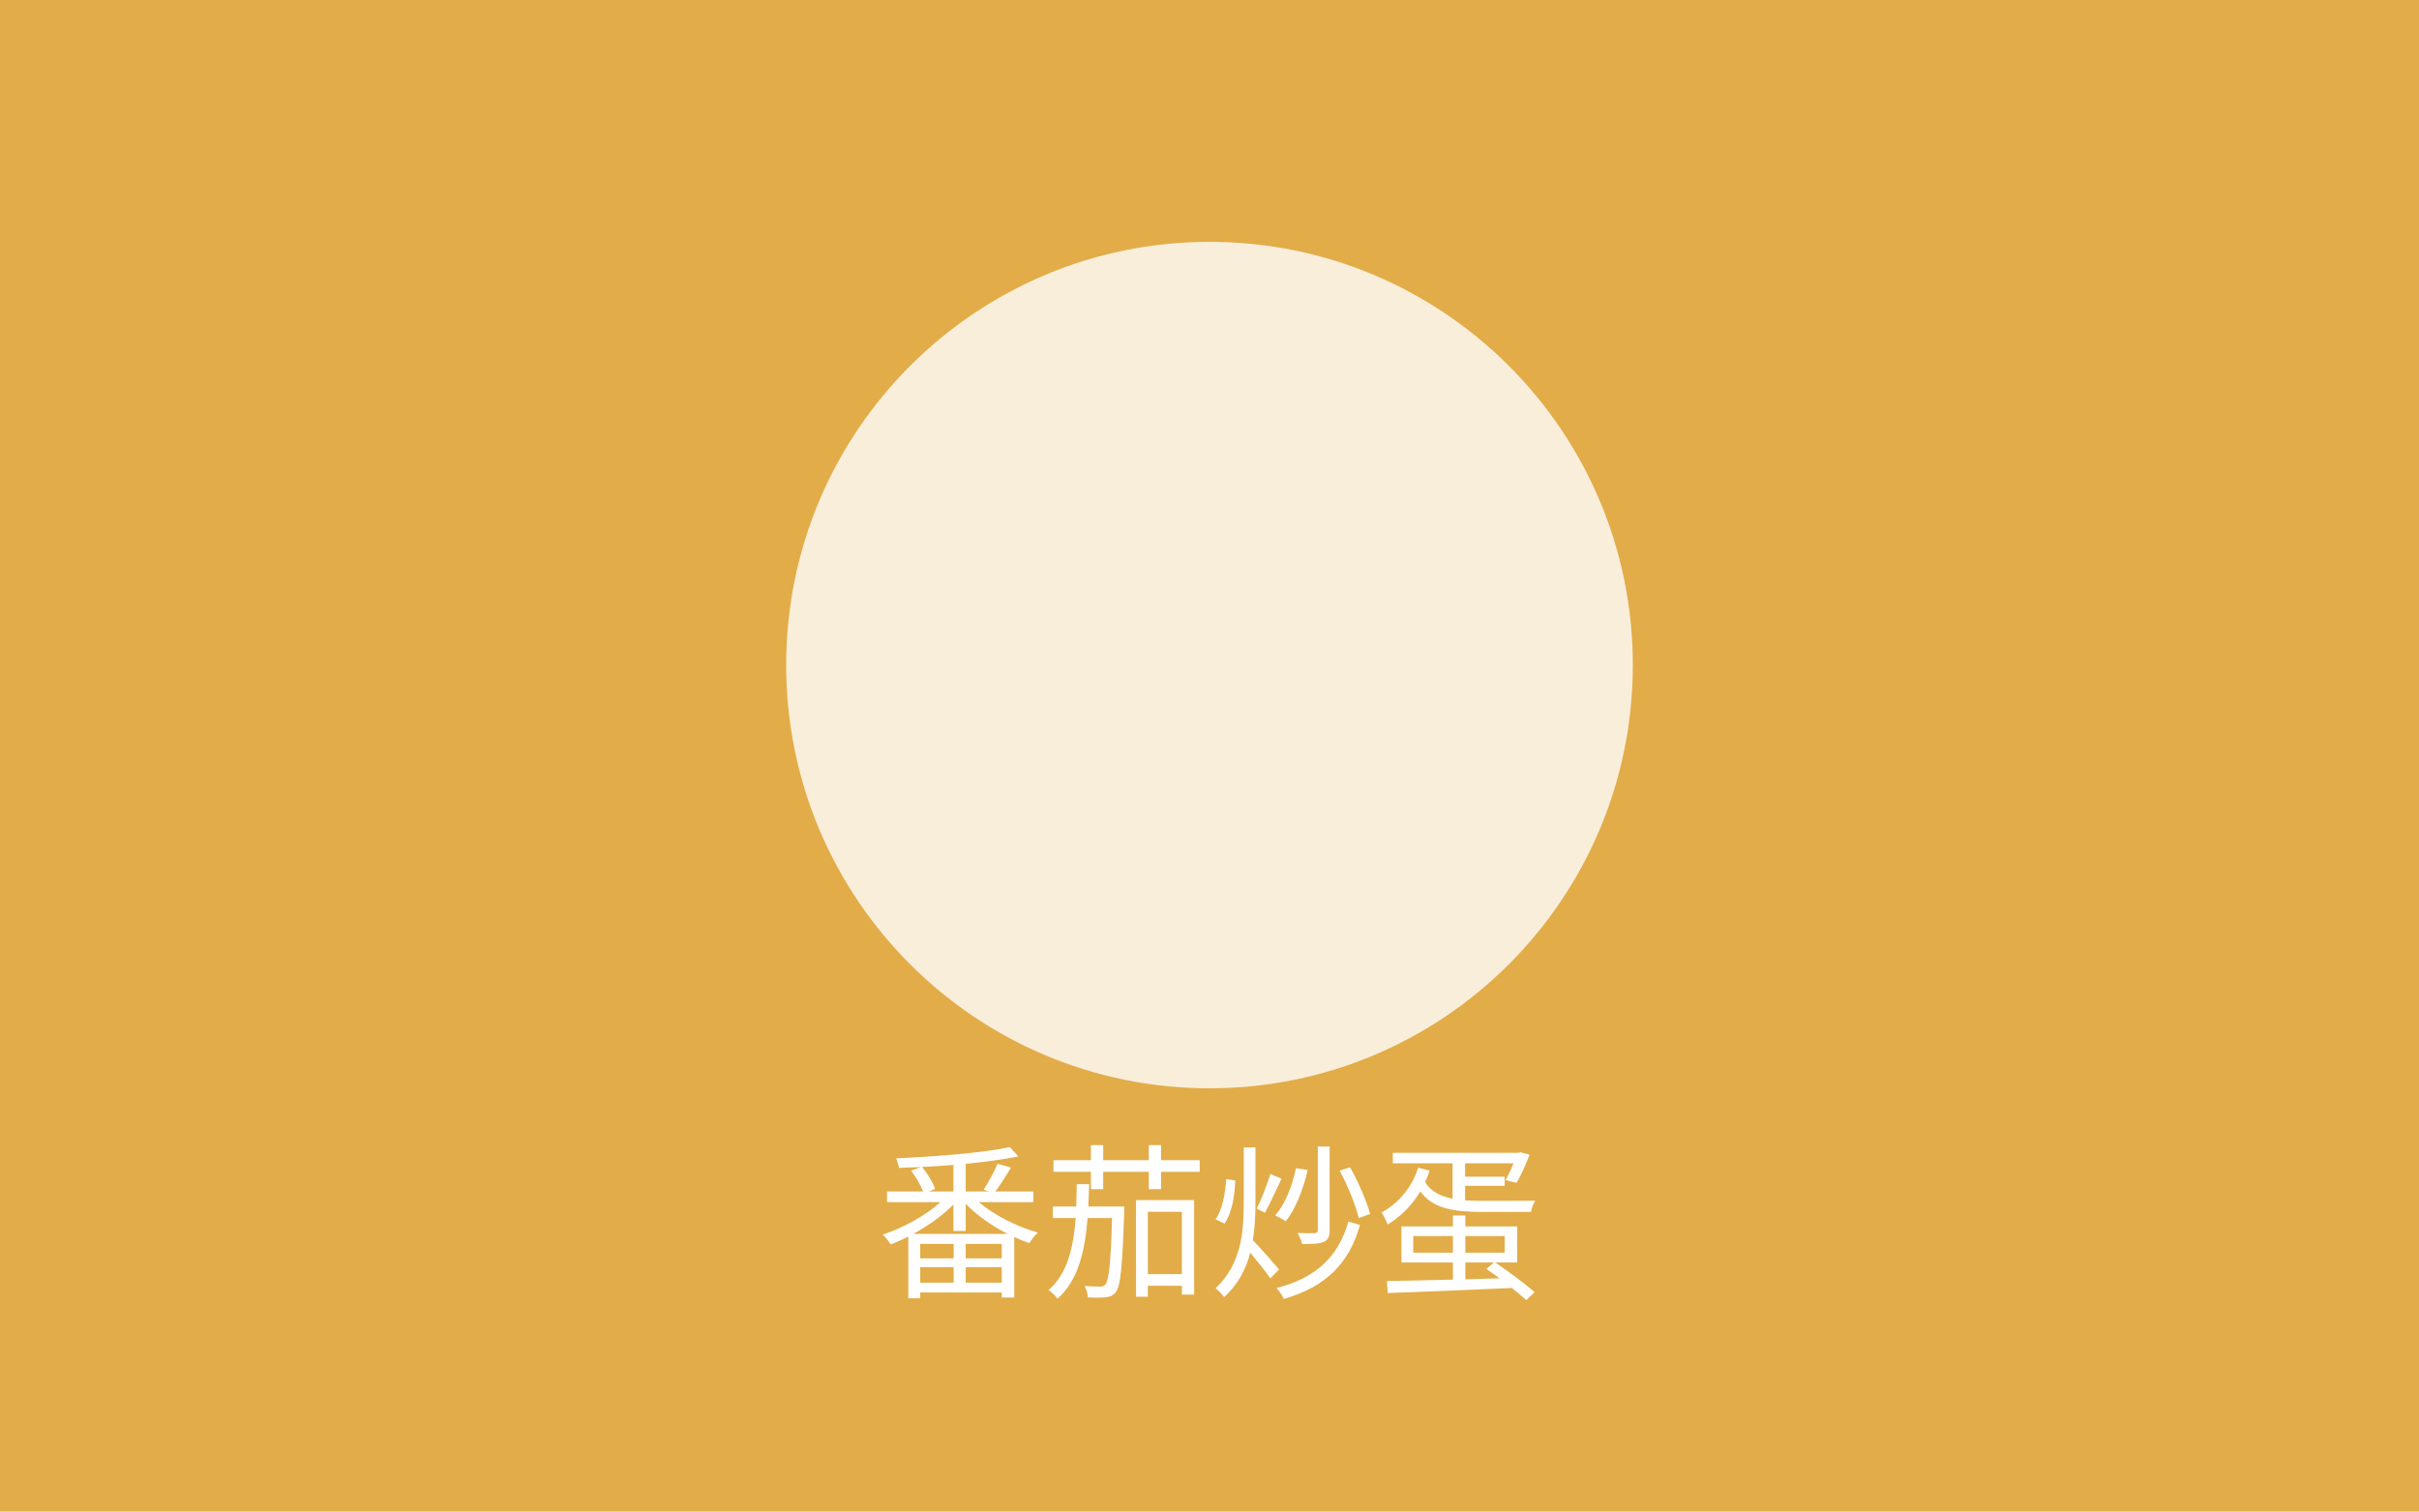
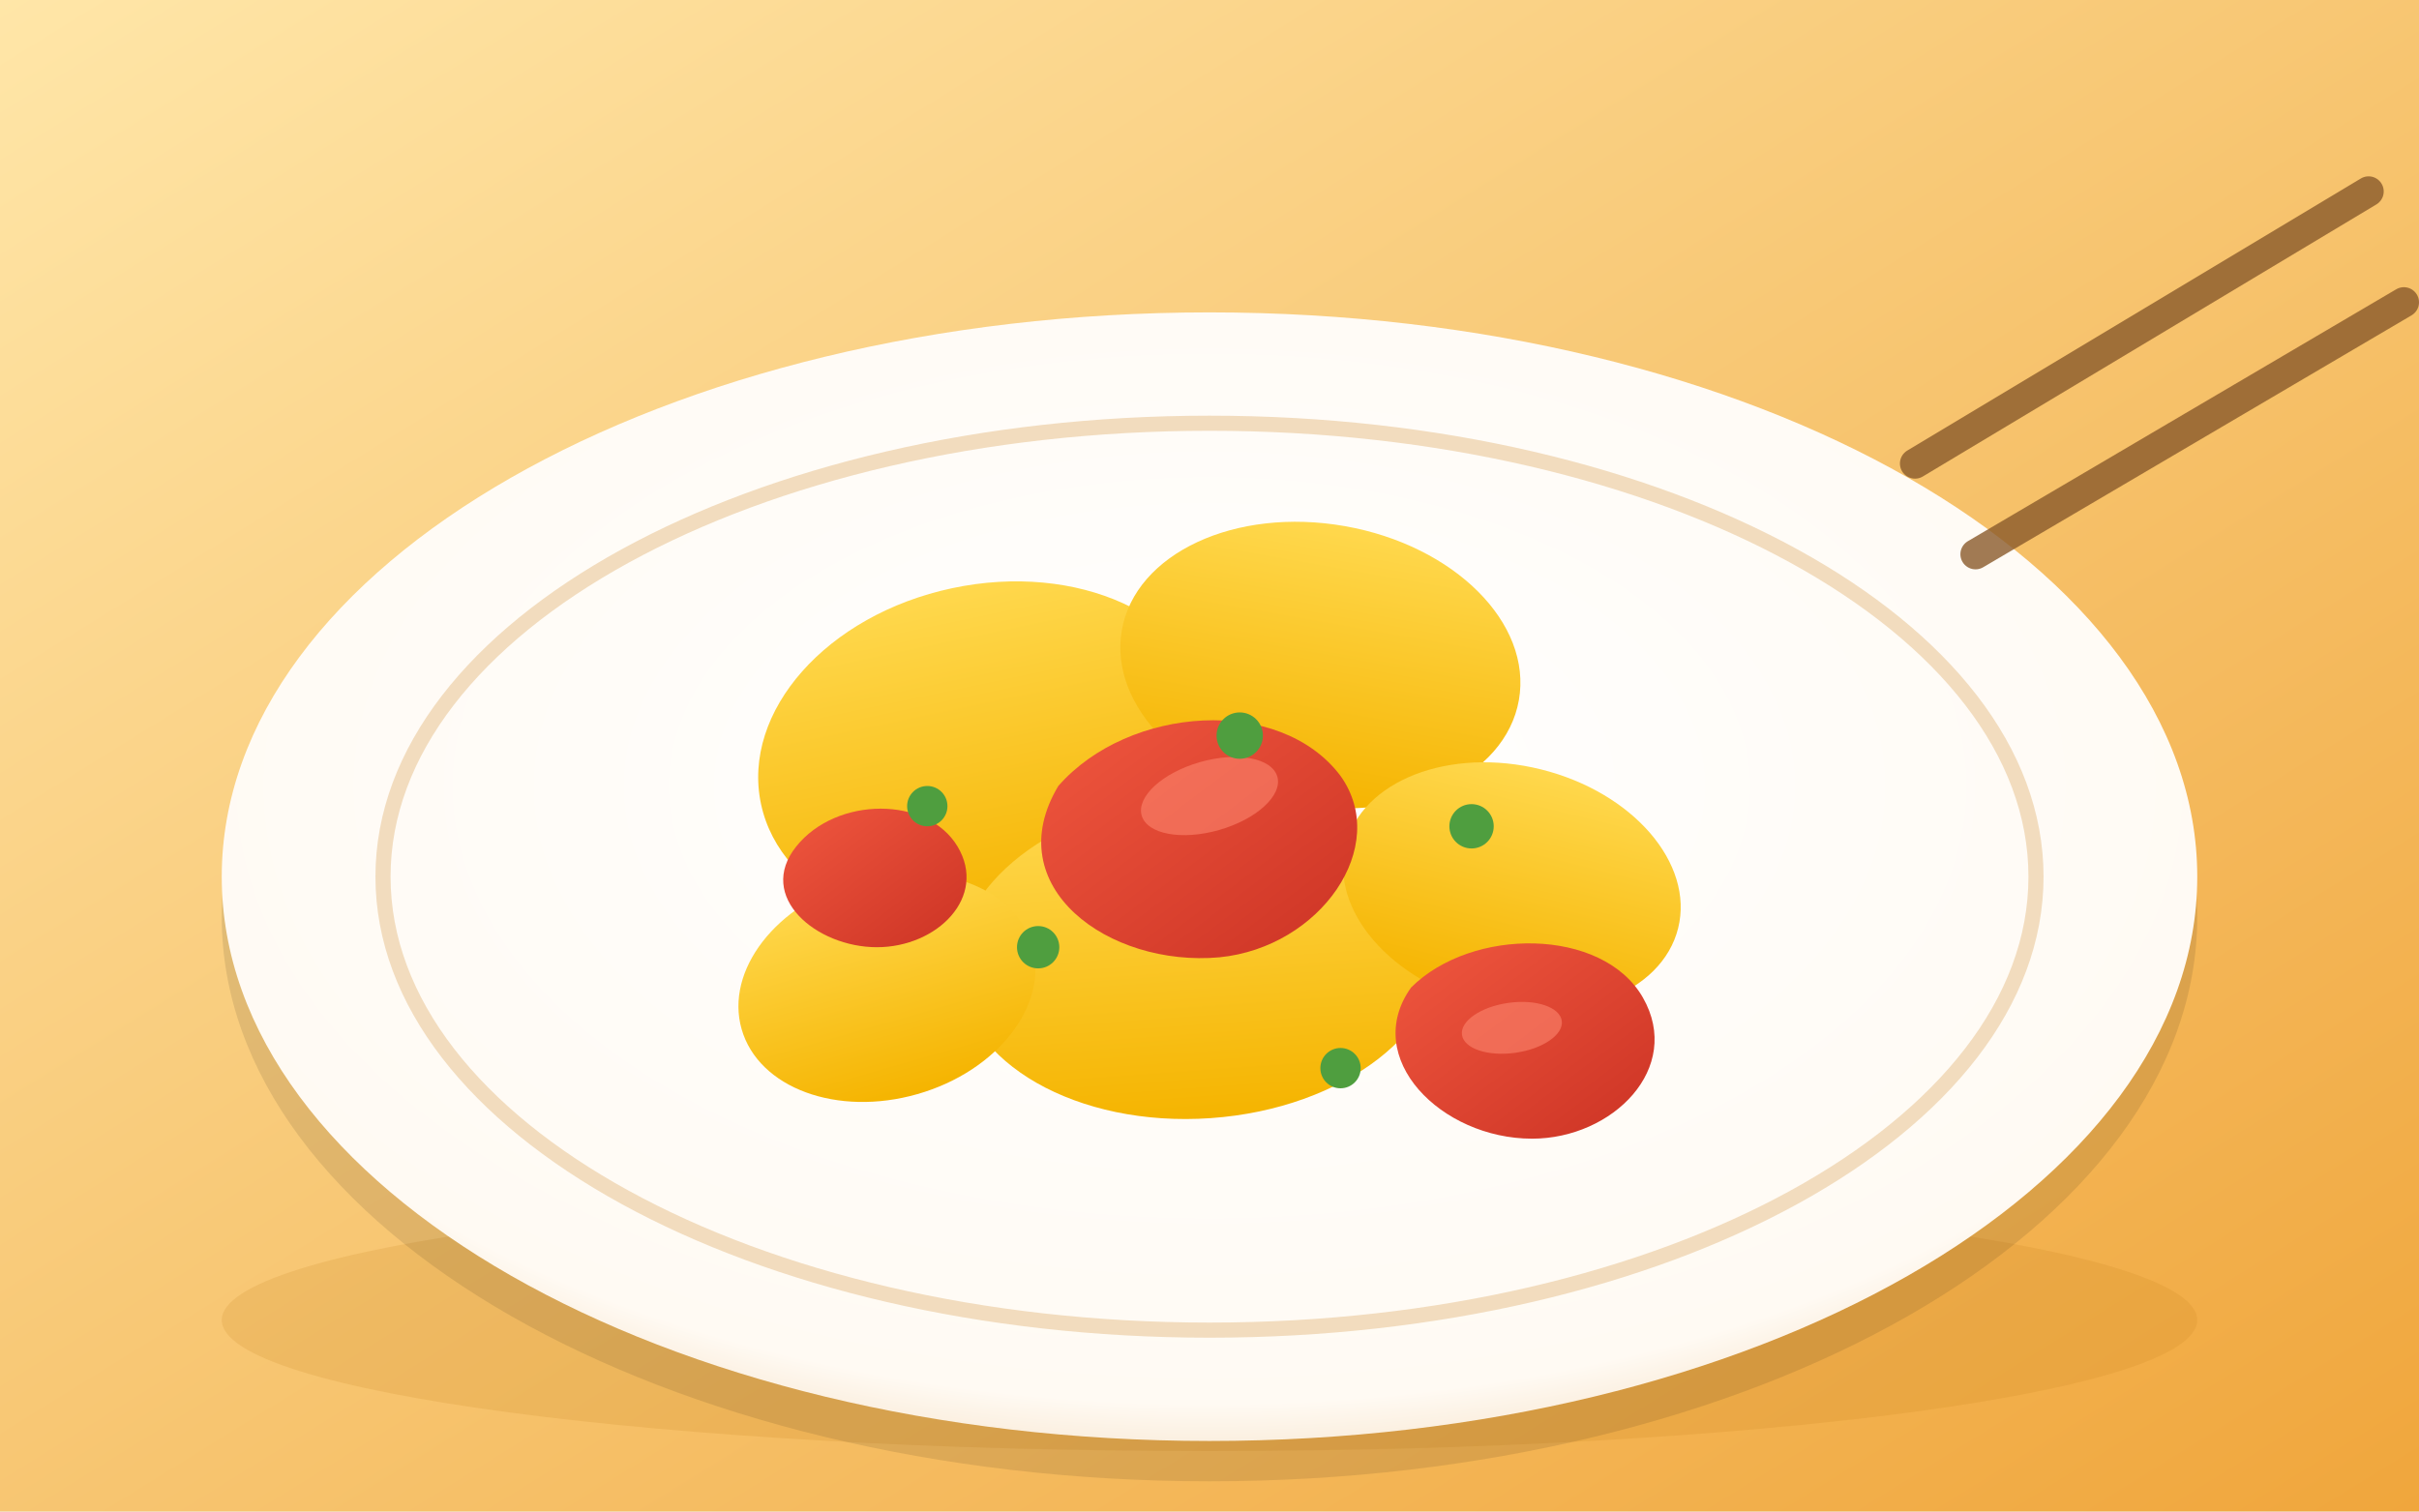
- <svg xmlns="http://www.w3.org/2000/svg" width="320" height="200" viewBox="0 0 320 200">
-   <rect width="320" height="200" fill="#e2ac48" />
-   <circle cx="160" cy="88" r="56" fill="#fff" opacity=".8" />
-   <text x="160" y="170" text-anchor="middle" font-size="22" fill="#fff">番茄炒蛋</text>
+ <svg xmlns="http://www.w3.org/2000/svg" width="480" height="300" viewBox="0 0 480 300">
+   <defs>
+     <linearGradient id="bg2" x1="0" y1="0" x2="1" y2="1">
+       <stop offset="0" stop-color="#ffe6a8" />
+       <stop offset="1" stop-color="#f0a63c" />
+     </linearGradient>
+     <radialGradient id="plate2" cx="0.5" cy="0.42" r="0.62">
+       <stop offset="0" stop-color="#ffffff" />
+       <stop offset="0.88" stop-color="#fffaf3" />
+       <stop offset="1" stop-color="#f6e2c8" />
+     </radialGradient>
+     <linearGradient id="egg" x1="0" y1="0" x2="0" y2="1">
+       <stop offset="0" stop-color="#ffd84d" />
+       <stop offset="1" stop-color="#f5b400" />
+     </linearGradient>
+     <linearGradient id="tomato" x1="0" y1="0" x2="1" y2="1">
+       <stop offset="0" stop-color="#f0573f" />
+       <stop offset="1" stop-color="#cc3324" />
+     </linearGradient>
+   </defs>
+   <rect width="480" height="300" fill="url(#bg2)" />
+   <ellipse cx="240" cy="262" rx="196" ry="26" fill="#c07a14" opacity="0.16" />
+   <ellipse cx="240" cy="182" rx="196" ry="112" fill="#000000" opacity="0.10" />
+   <ellipse cx="240" cy="174" rx="196" ry="112" fill="url(#plate2)" />
+   <ellipse cx="240" cy="174" rx="164" ry="90" fill="none" stroke="#f2dcbe" stroke-width="3" />
+   <g fill="url(#egg)">
+     <ellipse cx="196" cy="150" rx="46" ry="34" transform="rotate(-12 196 150)" />
+     <ellipse cx="262" cy="132" rx="40" ry="28" transform="rotate(10 262 132)" />
+     <ellipse cx="238" cy="190" rx="48" ry="32" transform="rotate(-4 238 190)" />
+     <ellipse cx="300" cy="176" rx="34" ry="24" transform="rotate(14 300 176)" />
+     <ellipse cx="176" cy="196" rx="30" ry="22" transform="rotate(-16 176 196)" />
+   </g>
+   <g fill="url(#tomato)">
+     <path d="M210 156c14-16 44-18 56-2 10 14-4 34-24 36-22 2-44-14-32-34z" />
+     <path d="M280 196c12-12 38-12 46 2 8 14-6 28-22 28-18 0-34-16-24-30z" />
+     <path d="M158 168c8-10 26-10 32 0 6 10-4 20-16 20-12 0-24-10-16-20z" />
+   </g>
+   <g fill="#ff8a72" opacity="0.55">
+     <ellipse cx="240" cy="158" rx="14" ry="7" transform="rotate(-16 240 158)" />
+     <ellipse cx="300" cy="204" rx="10" ry="5" transform="rotate(-8 300 204)" />
+   </g>
+   <g fill="#4f9e3f">
+     <circle cx="246" cy="146" r="4.6" />
+     <circle cx="206" cy="188" r="4.2" />
+     <circle cx="292" cy="164" r="4.4" />
+     <circle cx="266" cy="212" r="4" />
+     <circle cx="184" cy="160" r="4" />
+   </g>
+   <g stroke="#8a5a2b" stroke-width="6" stroke-linecap="round" opacity="0.8">
+     <line x1="380" y1="92" x2="470" y2="38" />
+     <line x1="392" y1="110" x2="477" y2="60" />
+   </g>
</svg>
